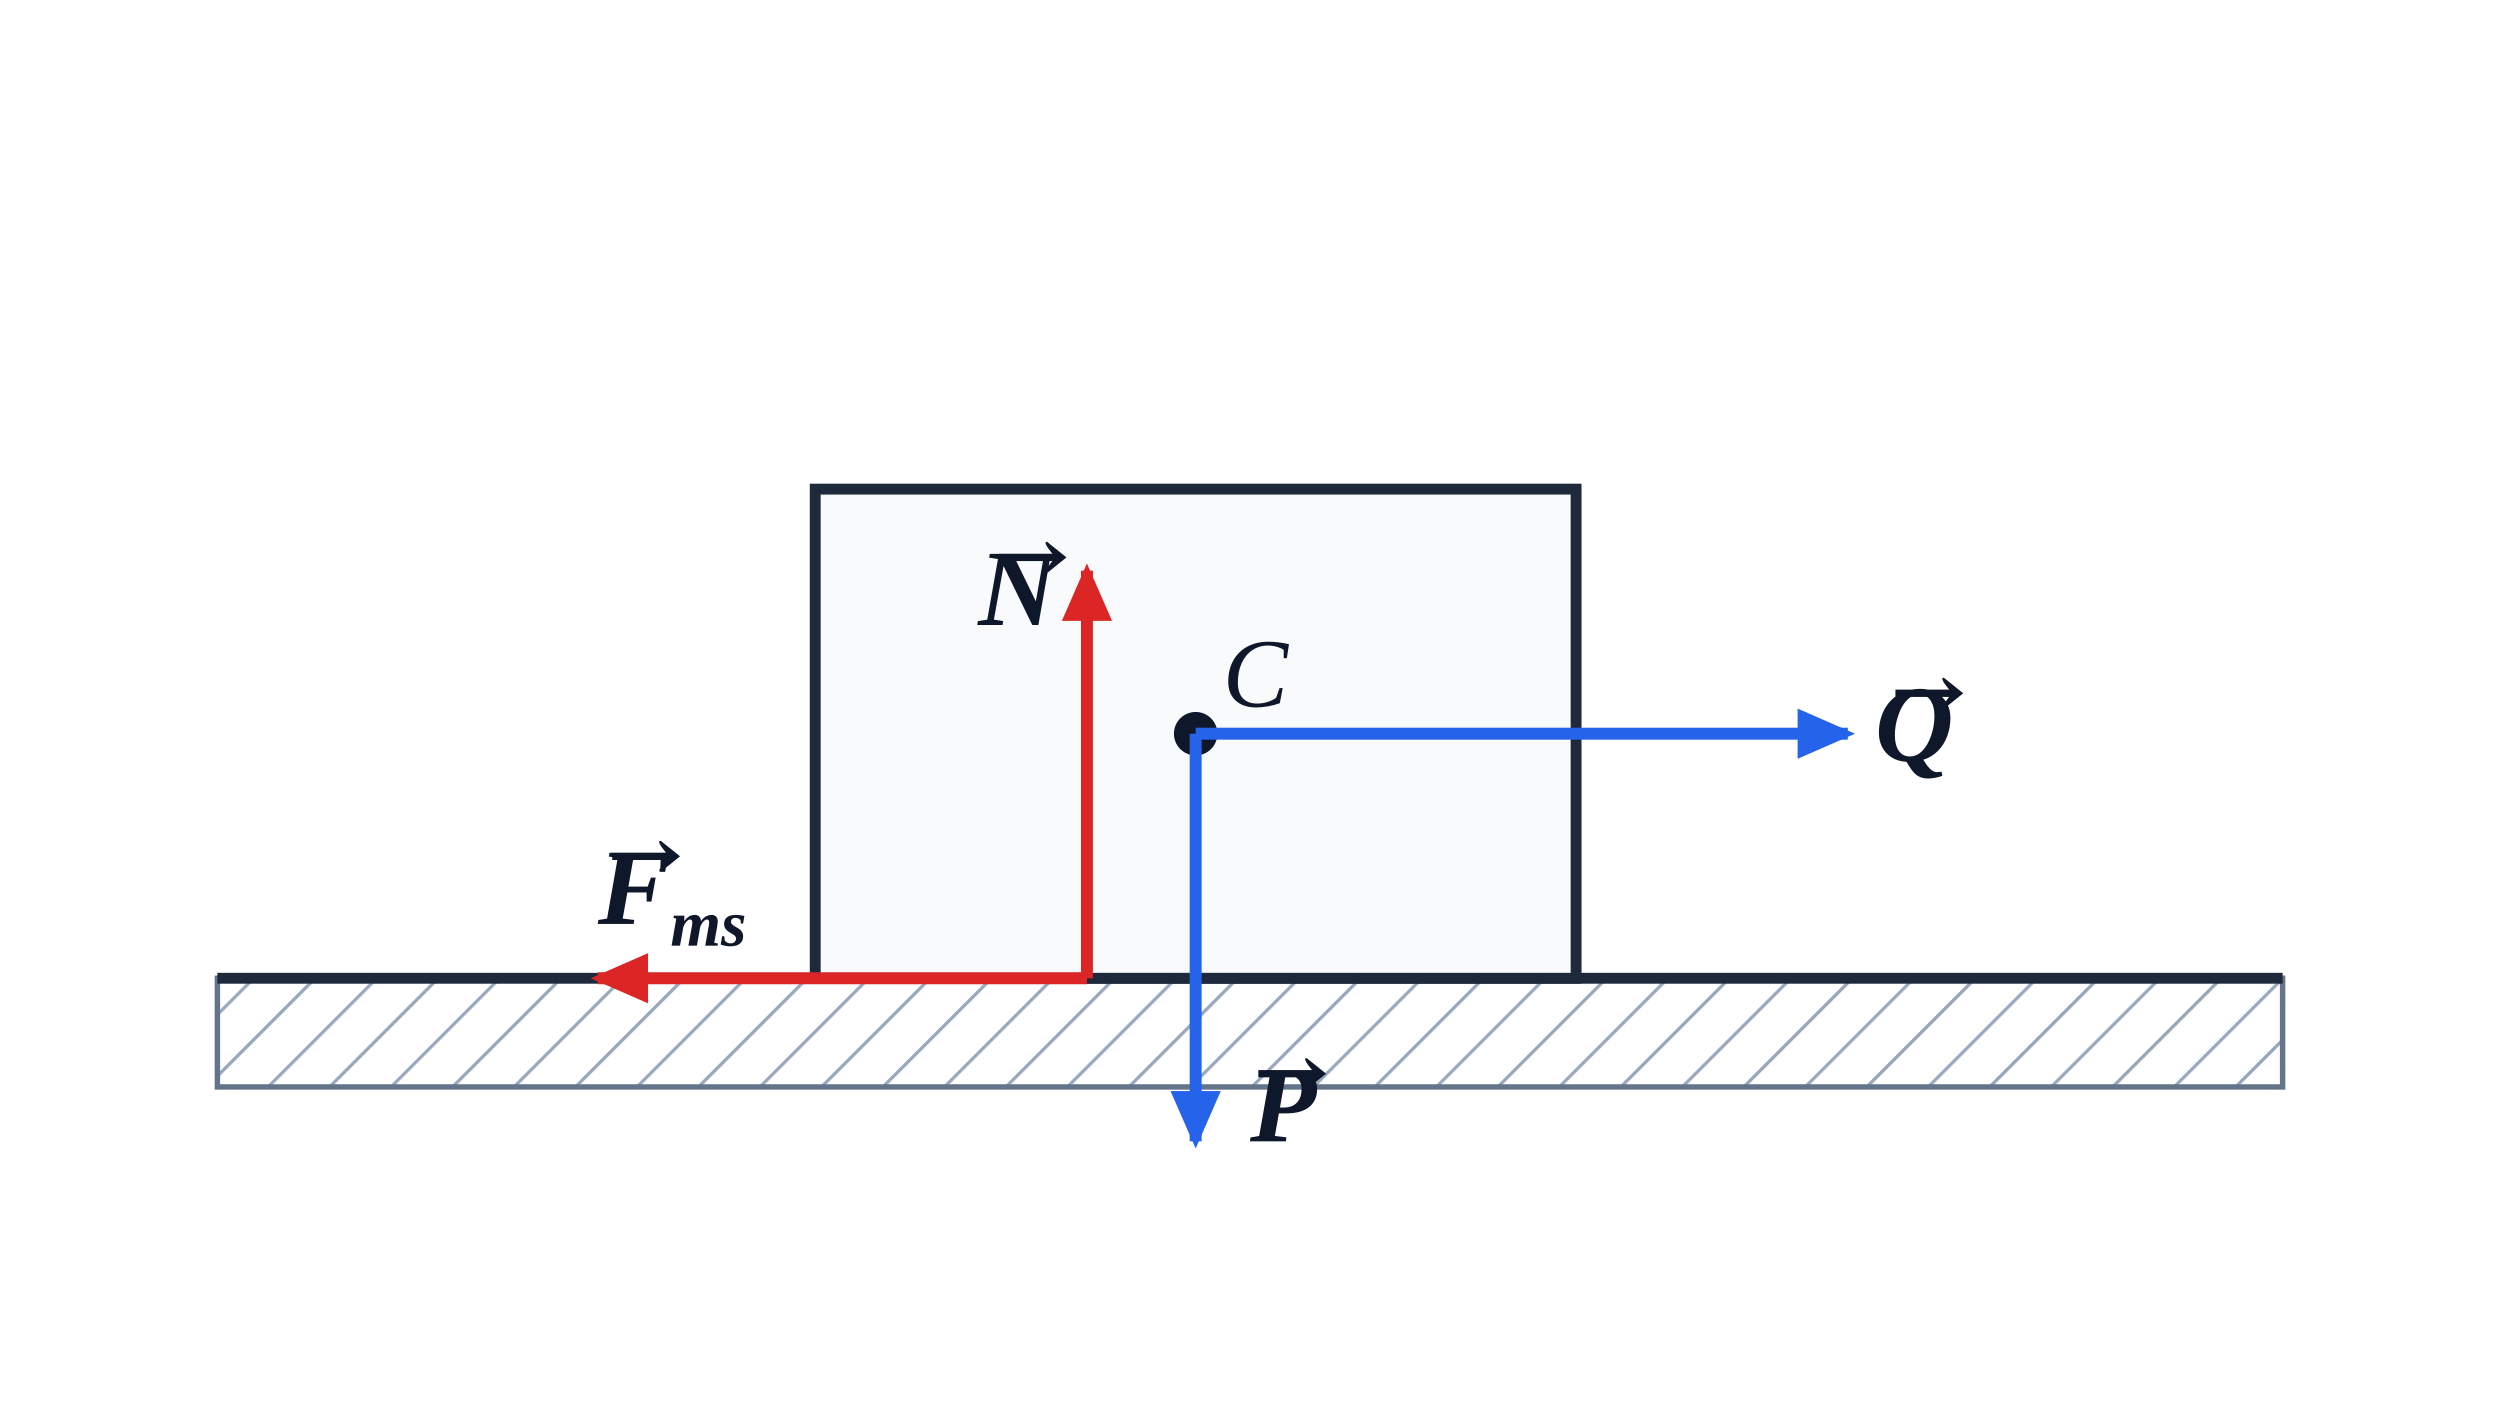
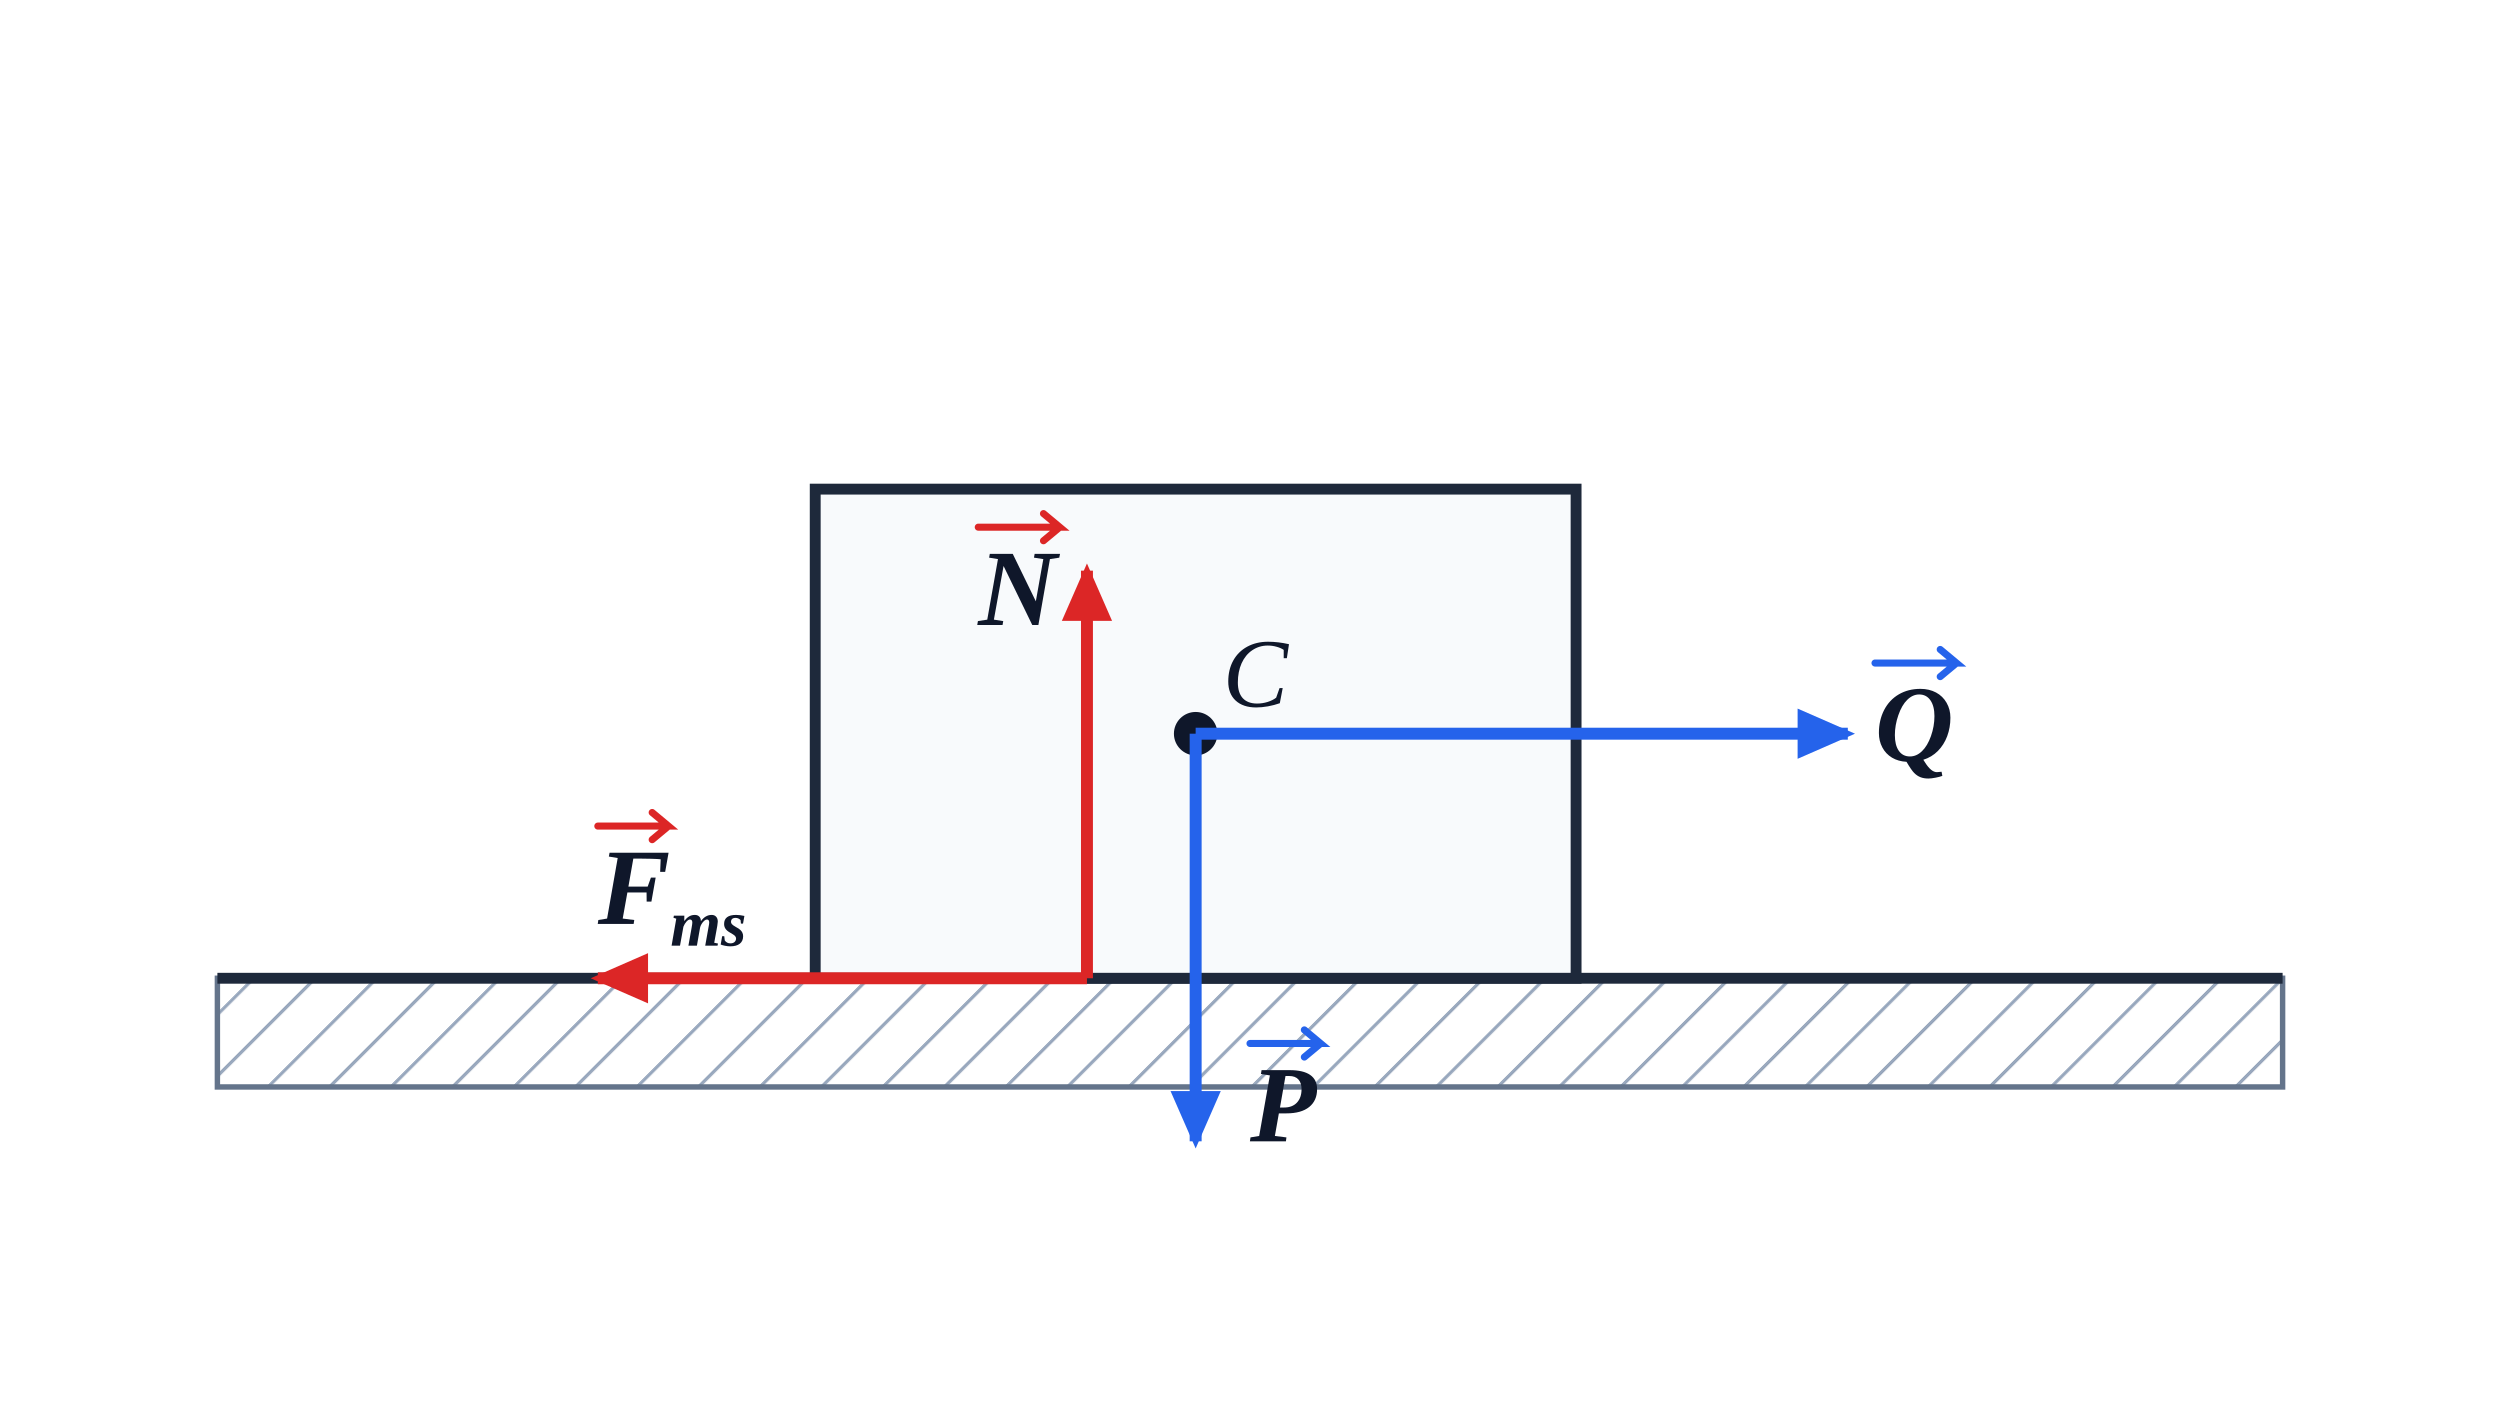
<svg xmlns="http://www.w3.org/2000/svg" viewBox="0 0 460 260" width="100%" height="100%">
  <defs>
    <marker id="arrow" viewBox="0 0 10 10" refX="7" refY="5" markerWidth="6" markerHeight="6" orient="auto-start-reverse">
      <path d="M 0 1.5 L 8 5 L 0 8.5 z" fill="#1e293b" />
    </marker>
    <marker id="arrow-blue" viewBox="0 0 10 10" refX="7" refY="5" markerWidth="6" markerHeight="6" orient="auto-start-reverse">
      <path d="M 0 1.5 L 8 5 L 0 8.5 z" fill="#2563eb" />
    </marker>
    <marker id="arrow-red" viewBox="0 0 10 10" refX="7" refY="5" markerWidth="6" markerHeight="6" orient="auto-start-reverse">
      <path d="M 0 1.5 L 8 5 L 0 8.5 z" fill="#dc2626" />
    </marker>
    <marker id="arrow-green" viewBox="0 0 10 10" refX="7" refY="5" markerWidth="6" markerHeight="6" orient="auto-start-reverse">
      <path d="M 0 1.5 L 8 5 L 0 8.5 z" fill="#16a34a" />
    </marker>
    <pattern id="hatch" width="8" height="8" patternTransform="rotate(45 0 0)" patternUnits="userSpaceOnUse">
      <line x1="0" y1="0" x2="0" y2="8" stroke="#94a3b8" stroke-width="1.2" />
    </pattern>
  </defs>
  <style>
-     text { font-family: 'Times New Roman', serif; }
+     text { font-family: 'Times New Roman', 'Cambria Math', serif; }
    .lbl { font-size: 18px; font-style: italic; fill: #0f172a; }
-     .lbl-sub { font-size: 13px; font-style: italic; fill: #0f172a; }
    .lbl-bold { font-size: 20px; font-style: italic; font-weight: bold; fill: #0f172a; }
    .vec { stroke: #2563eb; stroke-width: 2.2; }
    .axis { stroke: #64748b; stroke-width: 1.2; stroke-dasharray: 5,3; }
    .solid { stroke: #1e293b; stroke-width: 1.8; fill: #f8fafc; }
  </style>
  <rect x="40" y="180" width="380" height="20" fill="url(#hatch)" stroke="#64748b" />
  <line x1="40" y1="180" x2="420" y2="180" stroke="#1e293b" stroke-width="2" />
  <rect x="150" y="90" width="140" height="90" fill="#f8fafc" stroke="#1e293b" stroke-width="2" />
  <circle cx="220" cy="135" r="4" fill="#0f172a" />
  <text x="225" y="130" class="lbl">C</text>
  <line x1="220" y1="135" x2="220" y2="210" class="vec" marker-end="url(#arrow-blue)" />
-   <text x="230" y="210" class="lbl-bold" fill="#2563eb">P⃗</text>
+   <g>
+     <text x="230" y="210" class="lbl-bold" fill="#2563eb">P</text>
+     <path d="M 230 192 h 13 l -3 -2.5 m 3 2.5 l -3 2.5" fill="none" stroke="#2563eb" stroke-width="1.3" stroke-linecap="round" />
+   </g>
  <line x1="220" y1="135" x2="340" y2="135" class="vec" marker-end="url(#arrow-blue)" />
-   <text x="345" y="140" class="lbl-bold" fill="#2563eb">Q⃗</text>
+   <g>
+     <text x="345" y="140" class="lbl-bold" fill="#2563eb">Q</text>
+     <path d="M 345 122 h 15 l -3 -2.5 m 3 2.5 l -3 2.5" fill="none" stroke="#2563eb" stroke-width="1.3" stroke-linecap="round" />
+   </g>
  <line x1="200" y1="180" x2="200" y2="105" stroke="#dc2626" stroke-width="2.2" marker-end="url(#arrow-red)" />
-   <text x="180" y="115" class="lbl-bold" fill="#dc2626">N⃗</text>
+   <g>
+     <text x="180" y="115" class="lbl-bold" fill="#dc2626">N</text>
+     <path d="M 180 97 h 15 l -3 -2.5 m 3 2.5 l -3 2.5" fill="none" stroke="#dc2626" stroke-width="1.3" stroke-linecap="round" />
+   </g>
  <line x1="200" y1="180" x2="110" y2="180" stroke="#dc2626" stroke-width="2.2" marker-end="url(#arrow-red)" />
-   <text x="110" y="170" class="lbl-bold" fill="#dc2626">F⃗<tspan font-size="12" dy="4">ms</tspan>
-   </text>
+   <g>
+     <text x="110" y="170" class="lbl-bold" fill="#dc2626">F<tspan font-size="12" dy="4">ms</tspan>
+     </text>
+     <path d="M 110 152 h 13 l -3 -2.5 m 3 2.5 l -3 2.5" fill="none" stroke="#dc2626" stroke-width="1.3" stroke-linecap="round" />
+   </g>
</svg>
